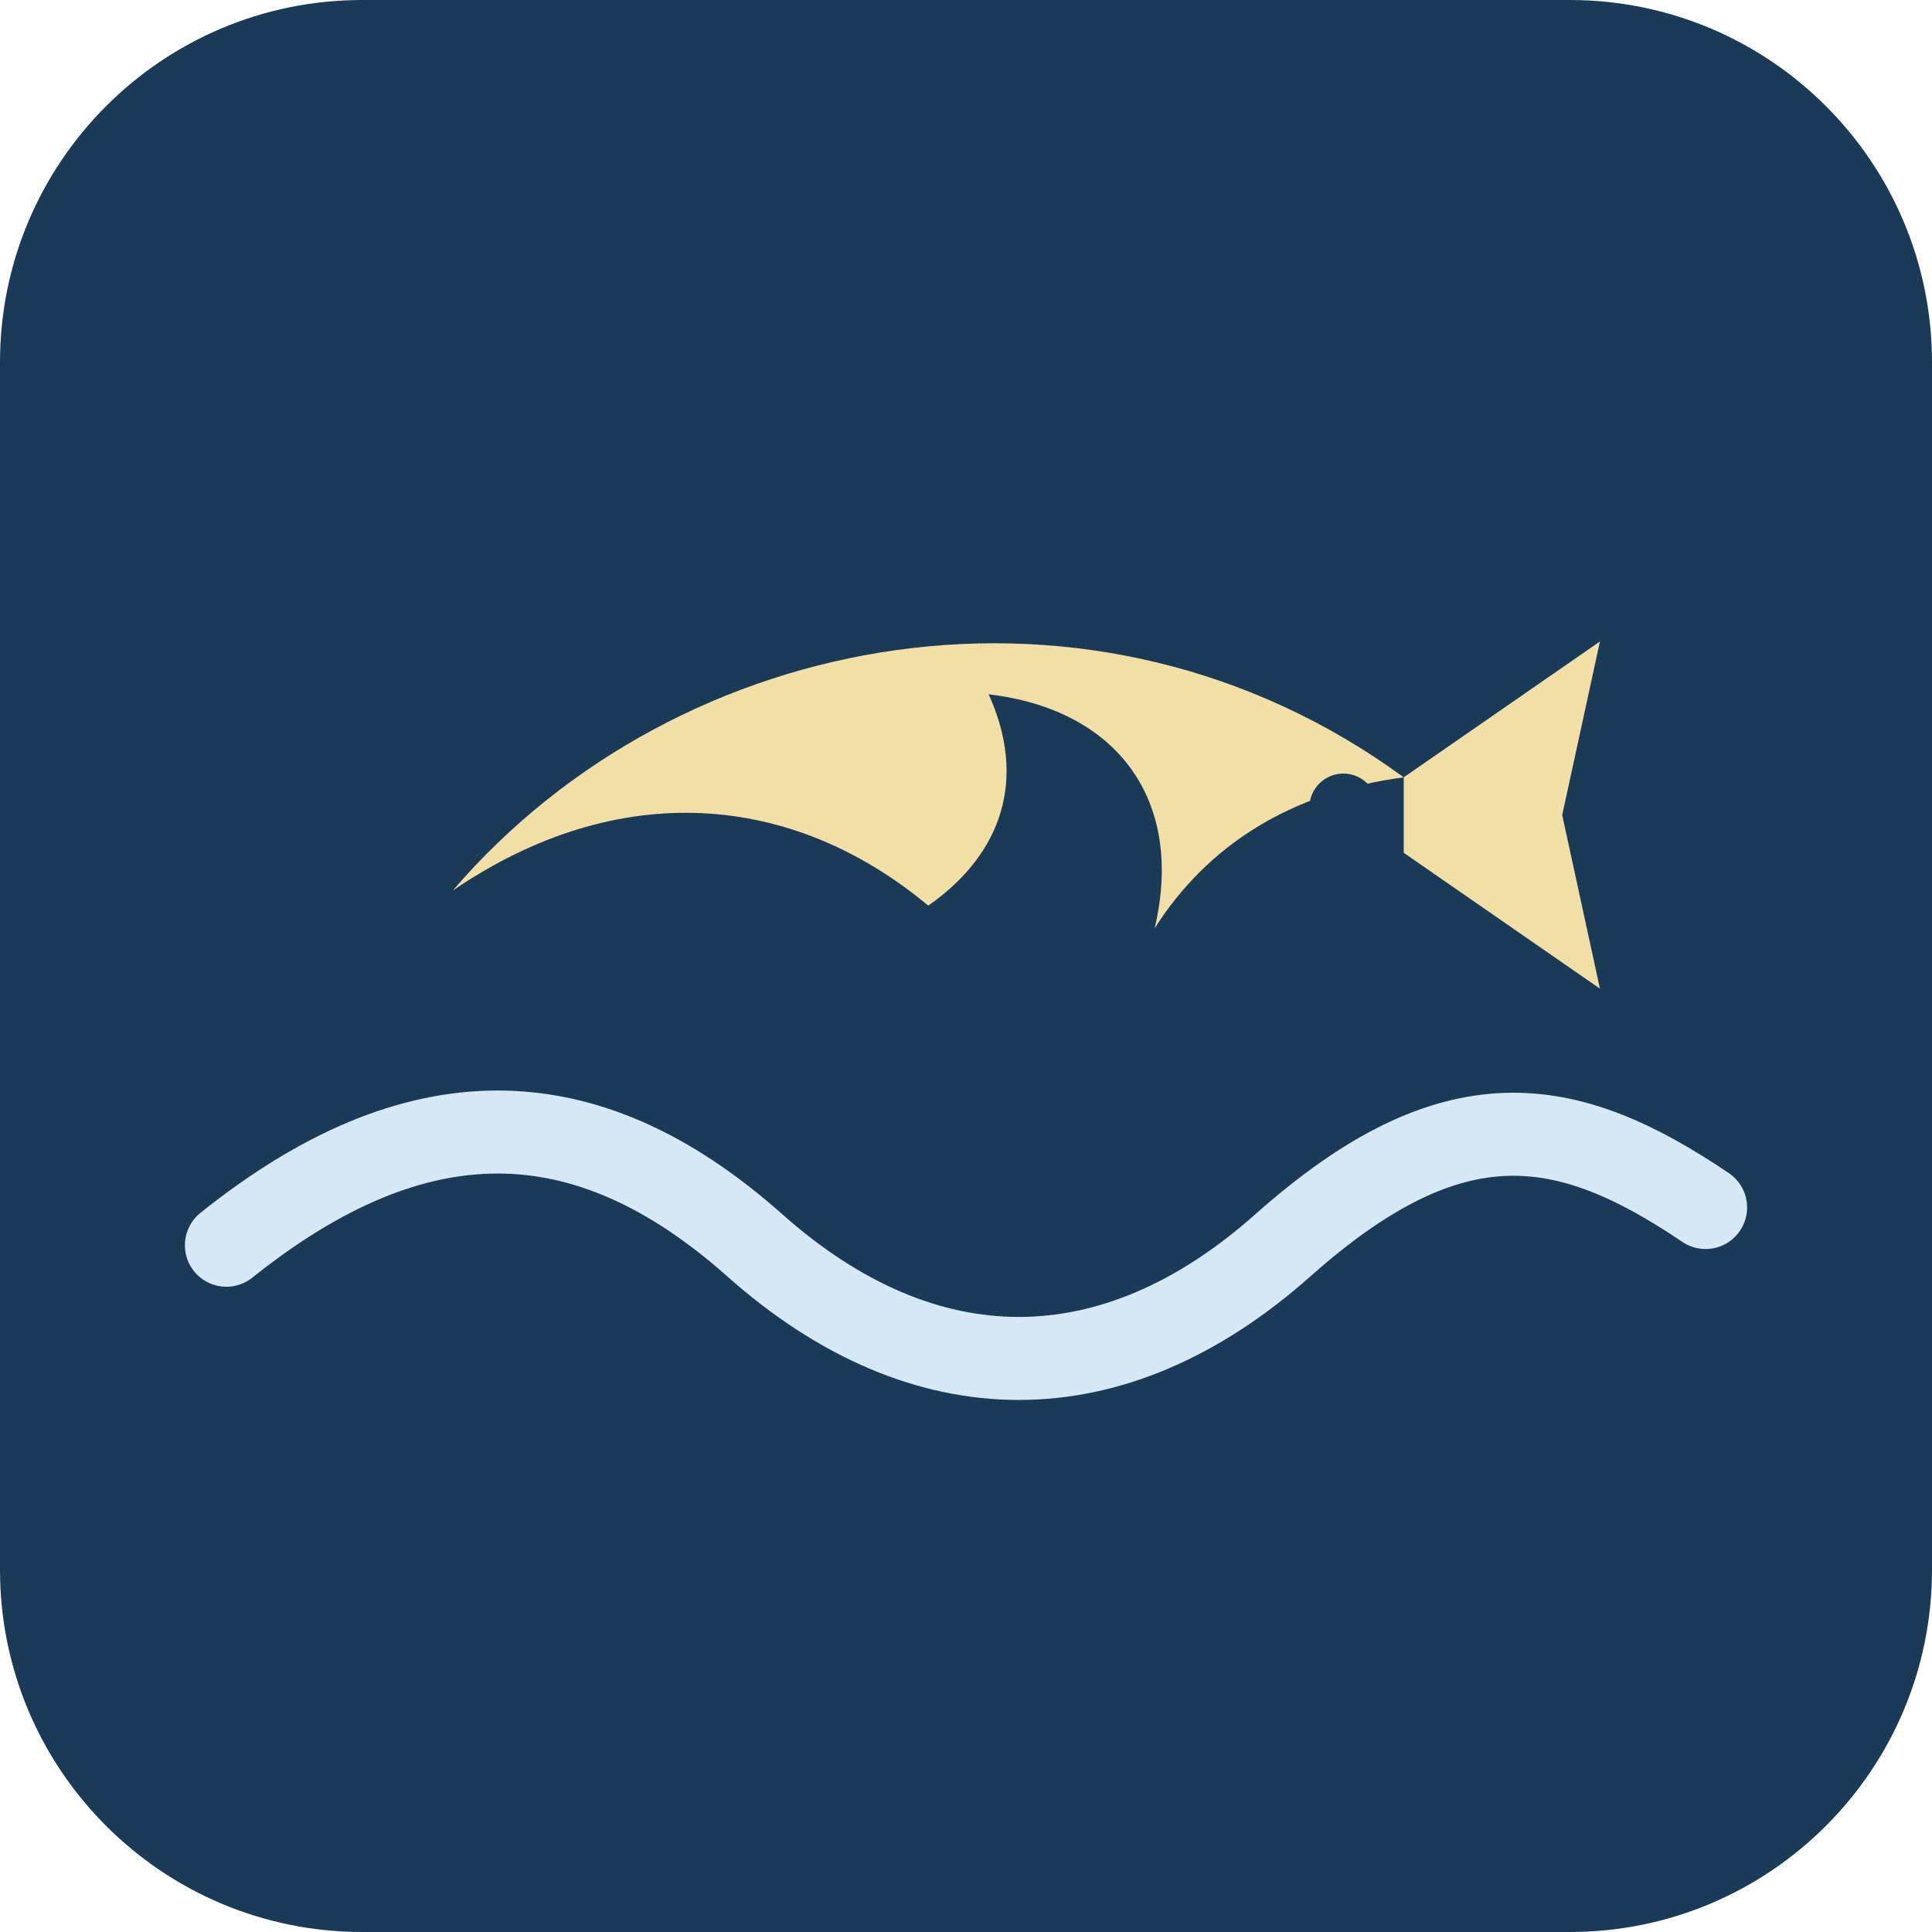
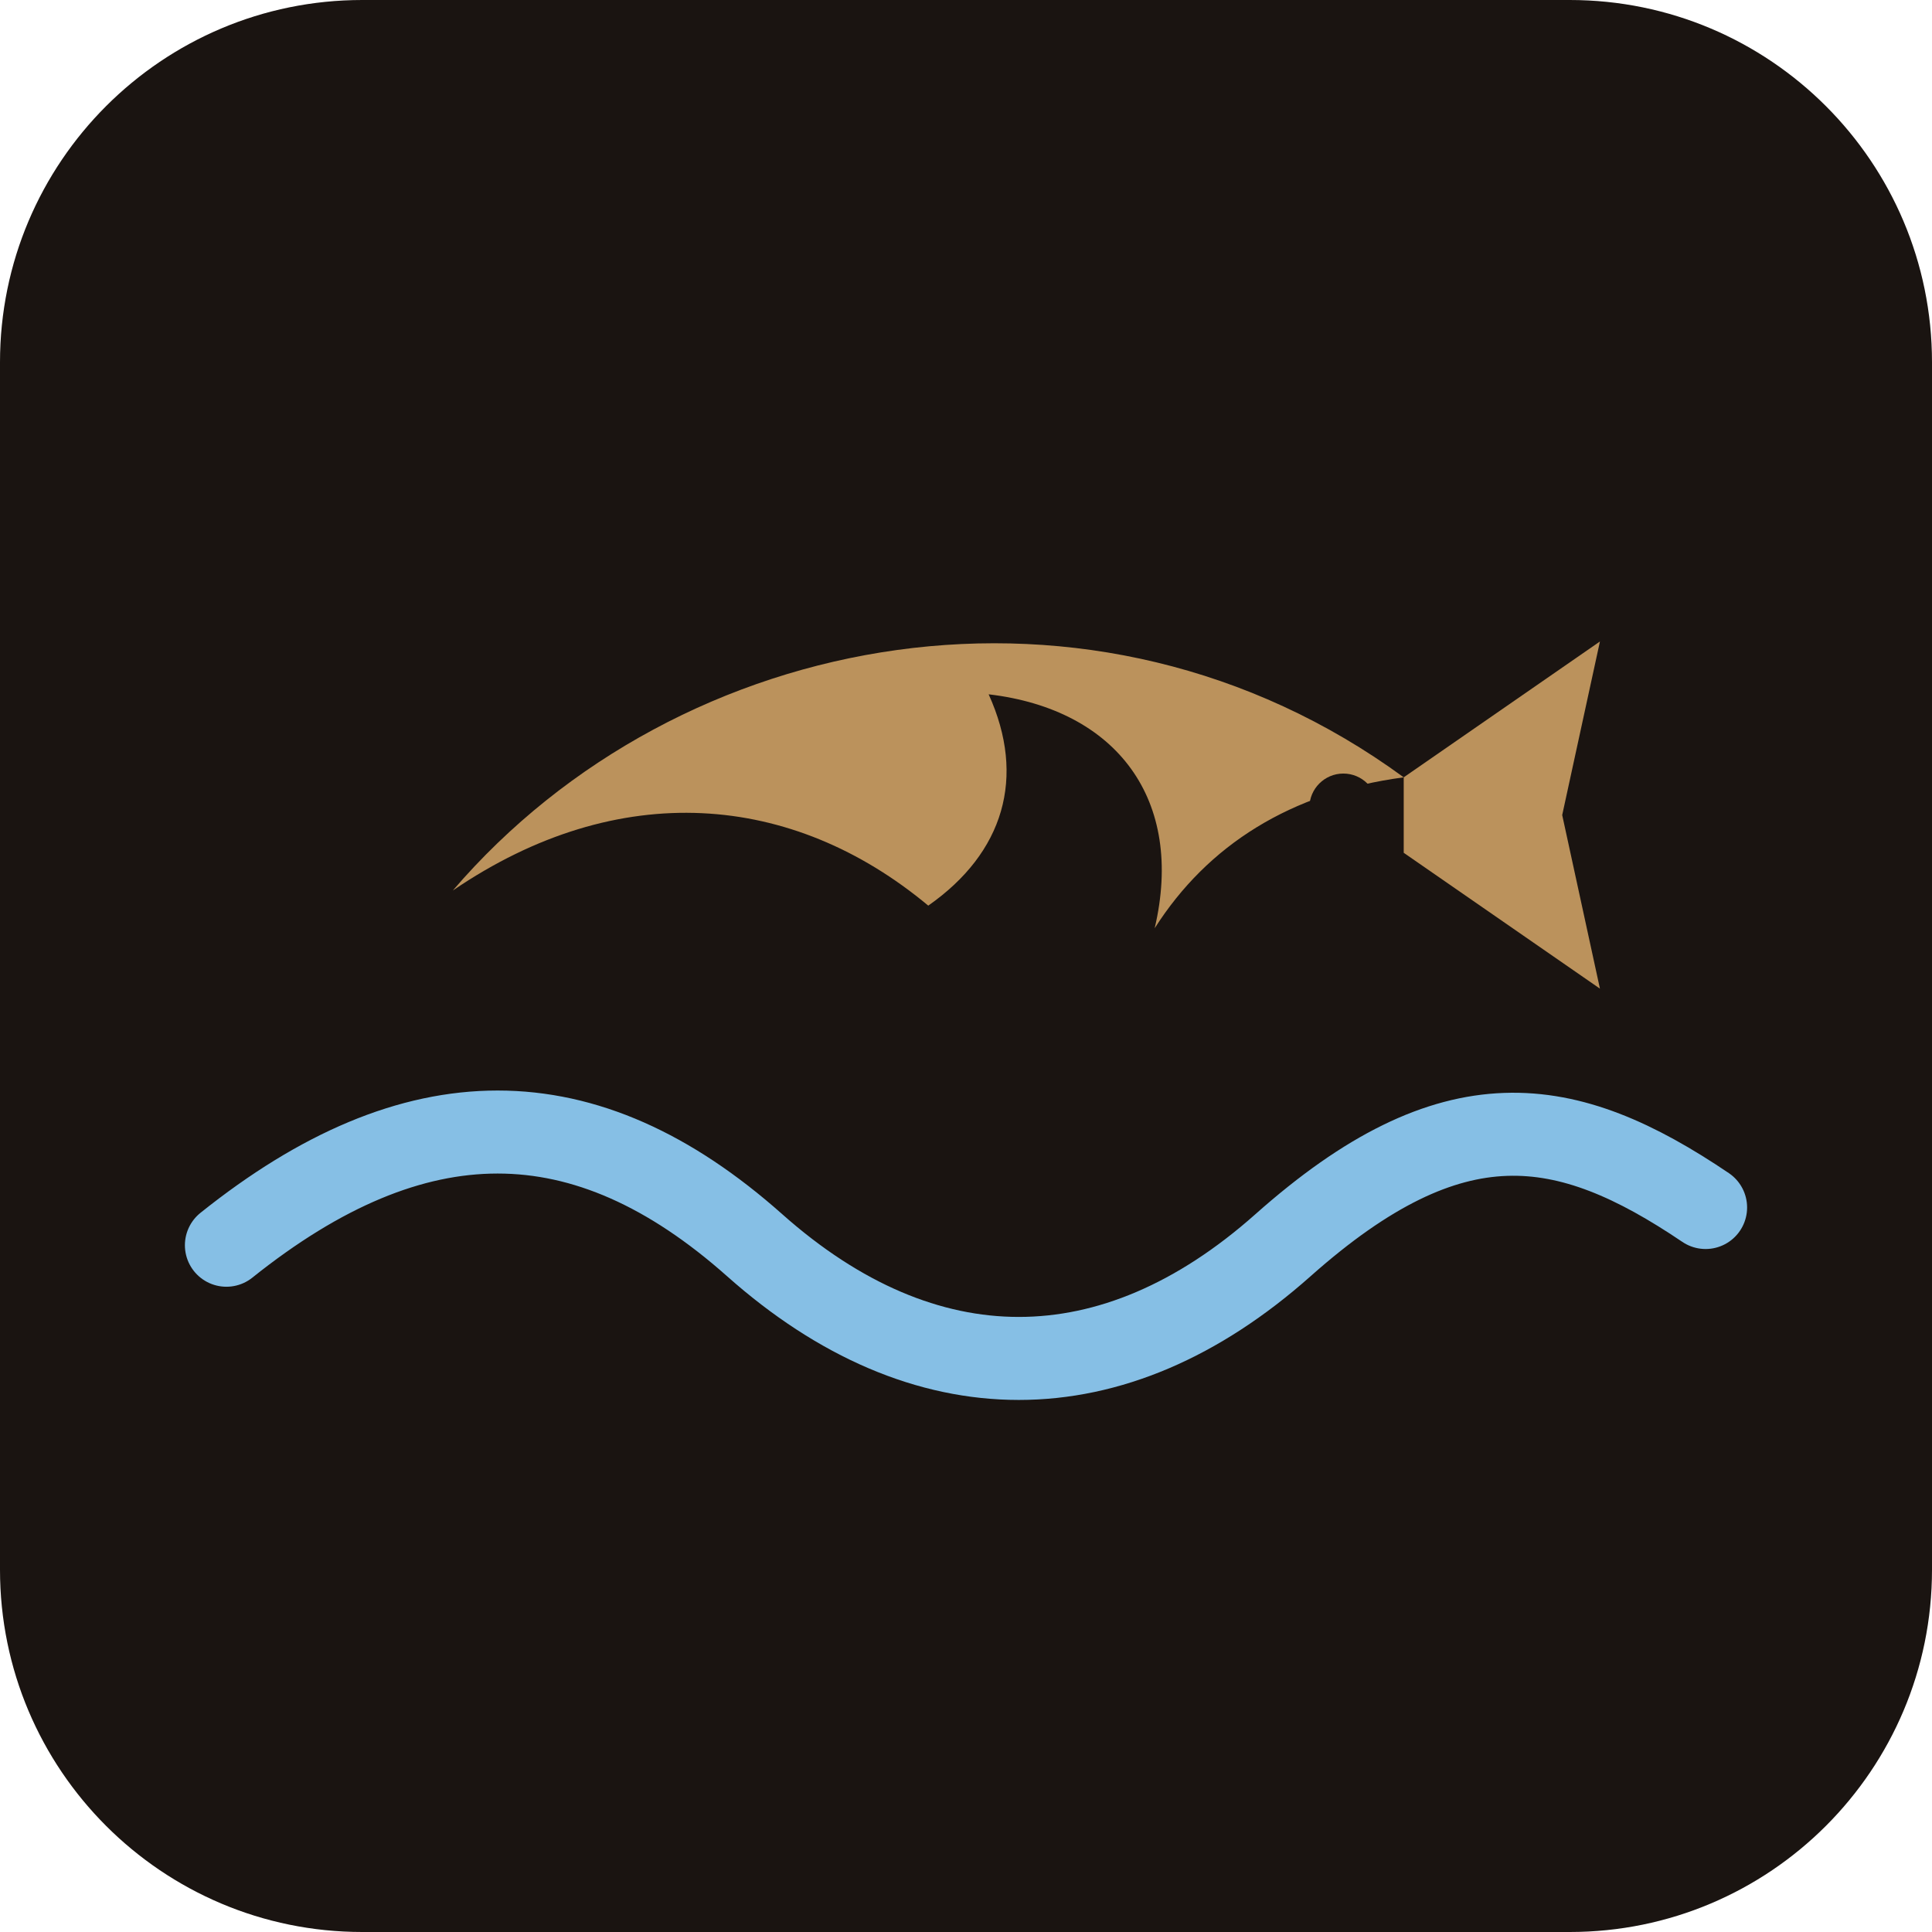
<svg xmlns="http://www.w3.org/2000/svg" viewBox="0 0 512 512">
-   <rect width="512" height="512" rx="96" fill="#1b3a57" />
-   <path d="M60 330c50-40 95-40 140 0s95 40 140 0 75-35 112-10" fill="none" stroke="#d6e8f5" stroke-width="22" stroke-linecap="round" />
-   <path d="M120 236c60-70 170-90 252-30-30 4-52 18-66 40 8-34-10-58-44-62 10 22 4 42-16 56-36-30-82-34-126-4Z" fill="#f2dfa6" />
-   <circle cx="356" cy="214" r="9" fill="#1b3a57" />
-   <path d="M372 206l52-36-10 46 10 46-52-36" fill="#f2dfa6" />
+   <rect width="512" height="512" rx="96" fill="#1a1411" />
+   <path d="M60 330c50-40 95-40 140 0s95 40 140 0 75-35 112-10" fill="none" stroke="#86bfe5" stroke-width="22" stroke-linecap="round" />
+   <path d="M120 236c60-70 170-90 252-30-30 4-52 18-66 40 8-34-10-58-44-62 10 22 4 42-16 56-36-30-82-34-126-4Z" fill="#bb925c" />
+   <circle cx="356" cy="214" r="9" fill="#1a1411" />
+   <path d="M372 206l52-36-10 46 10 46-52-36" fill="#bb925c" />
</svg>
